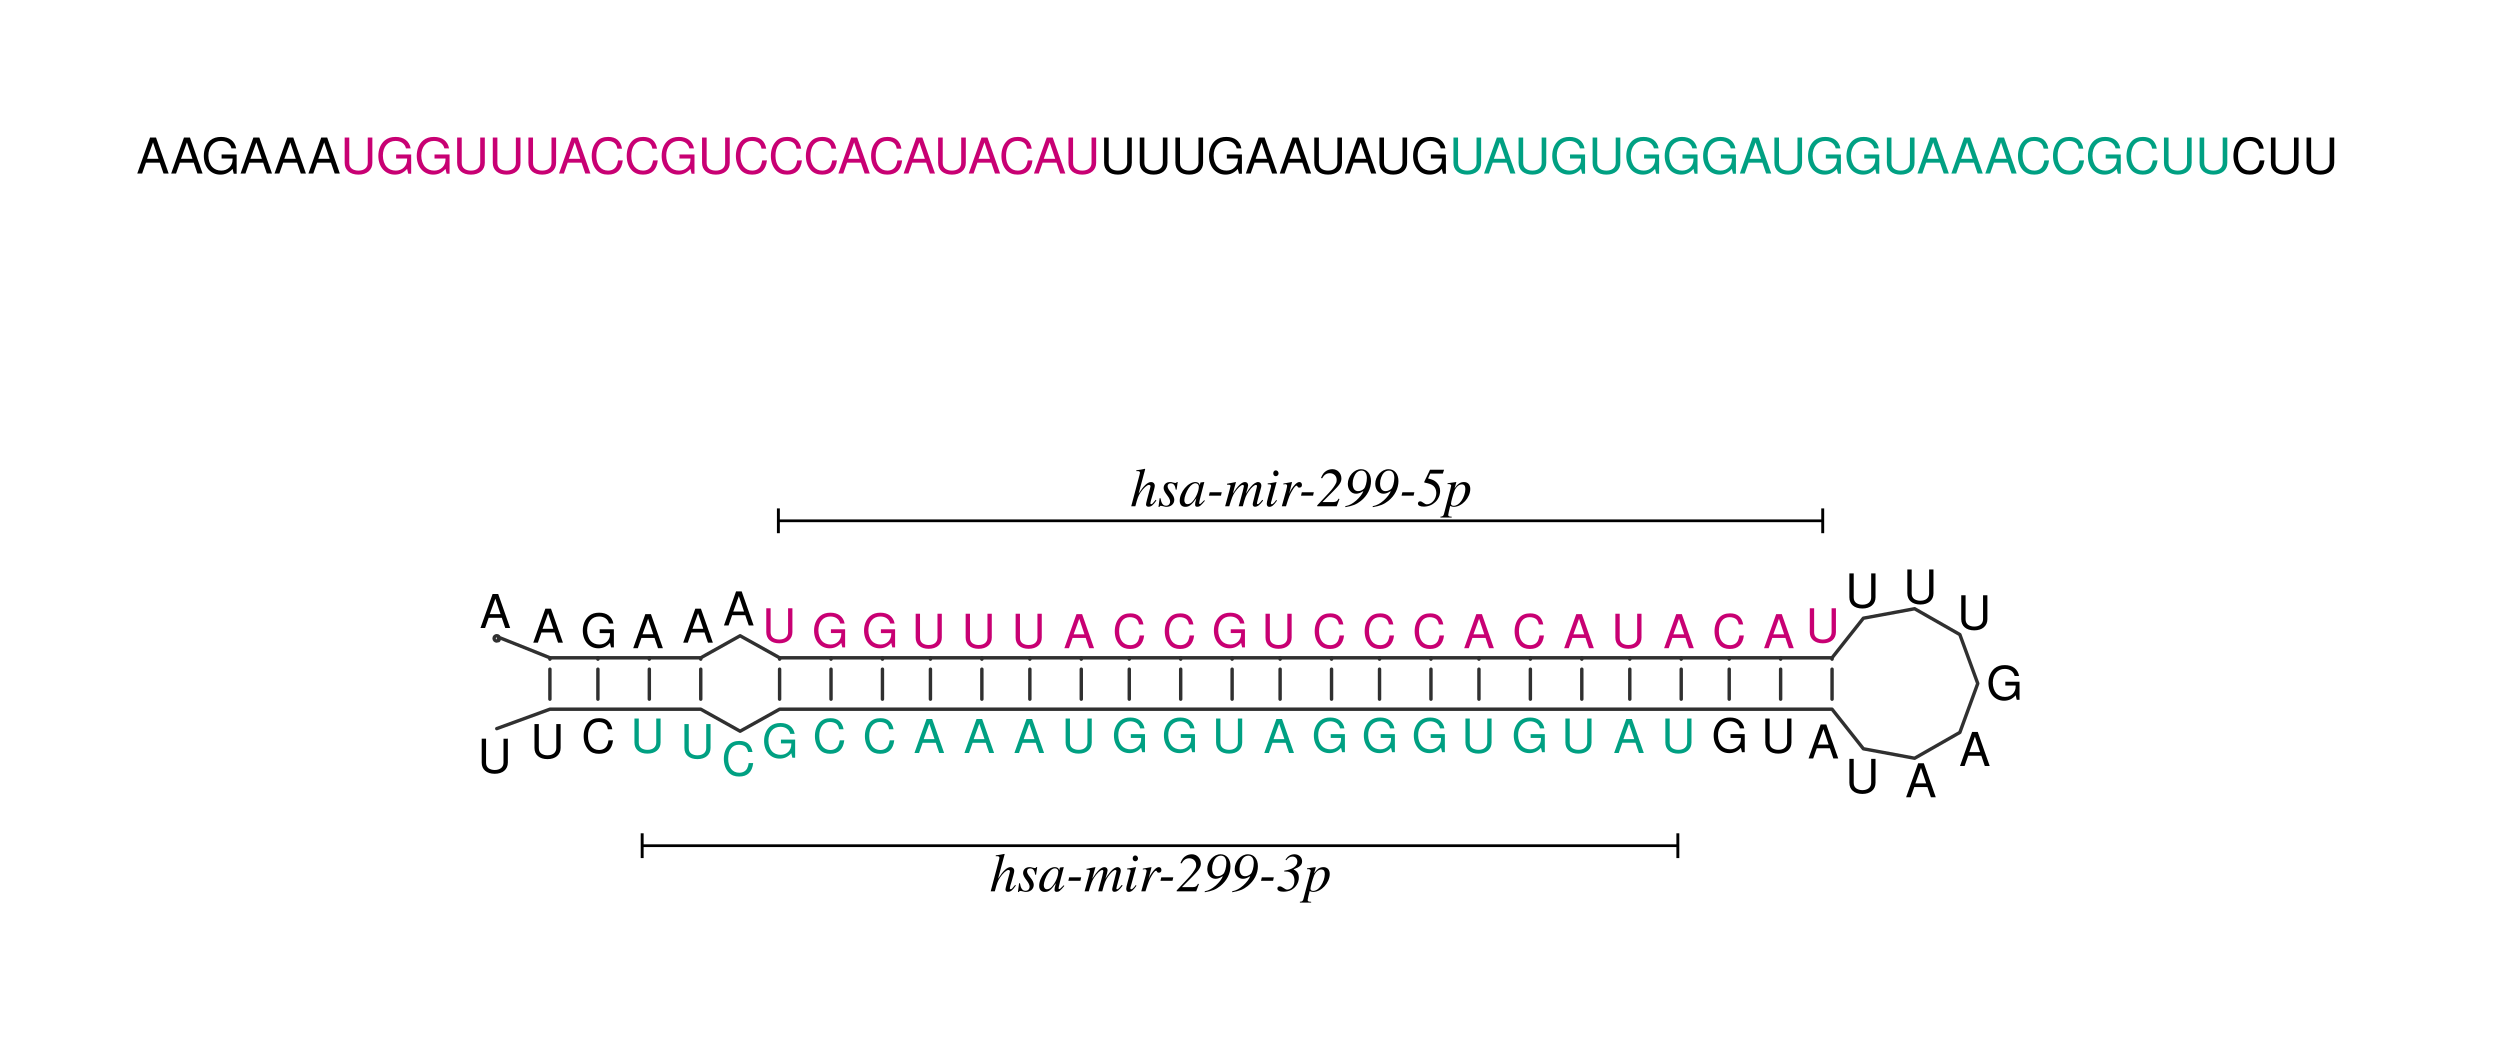
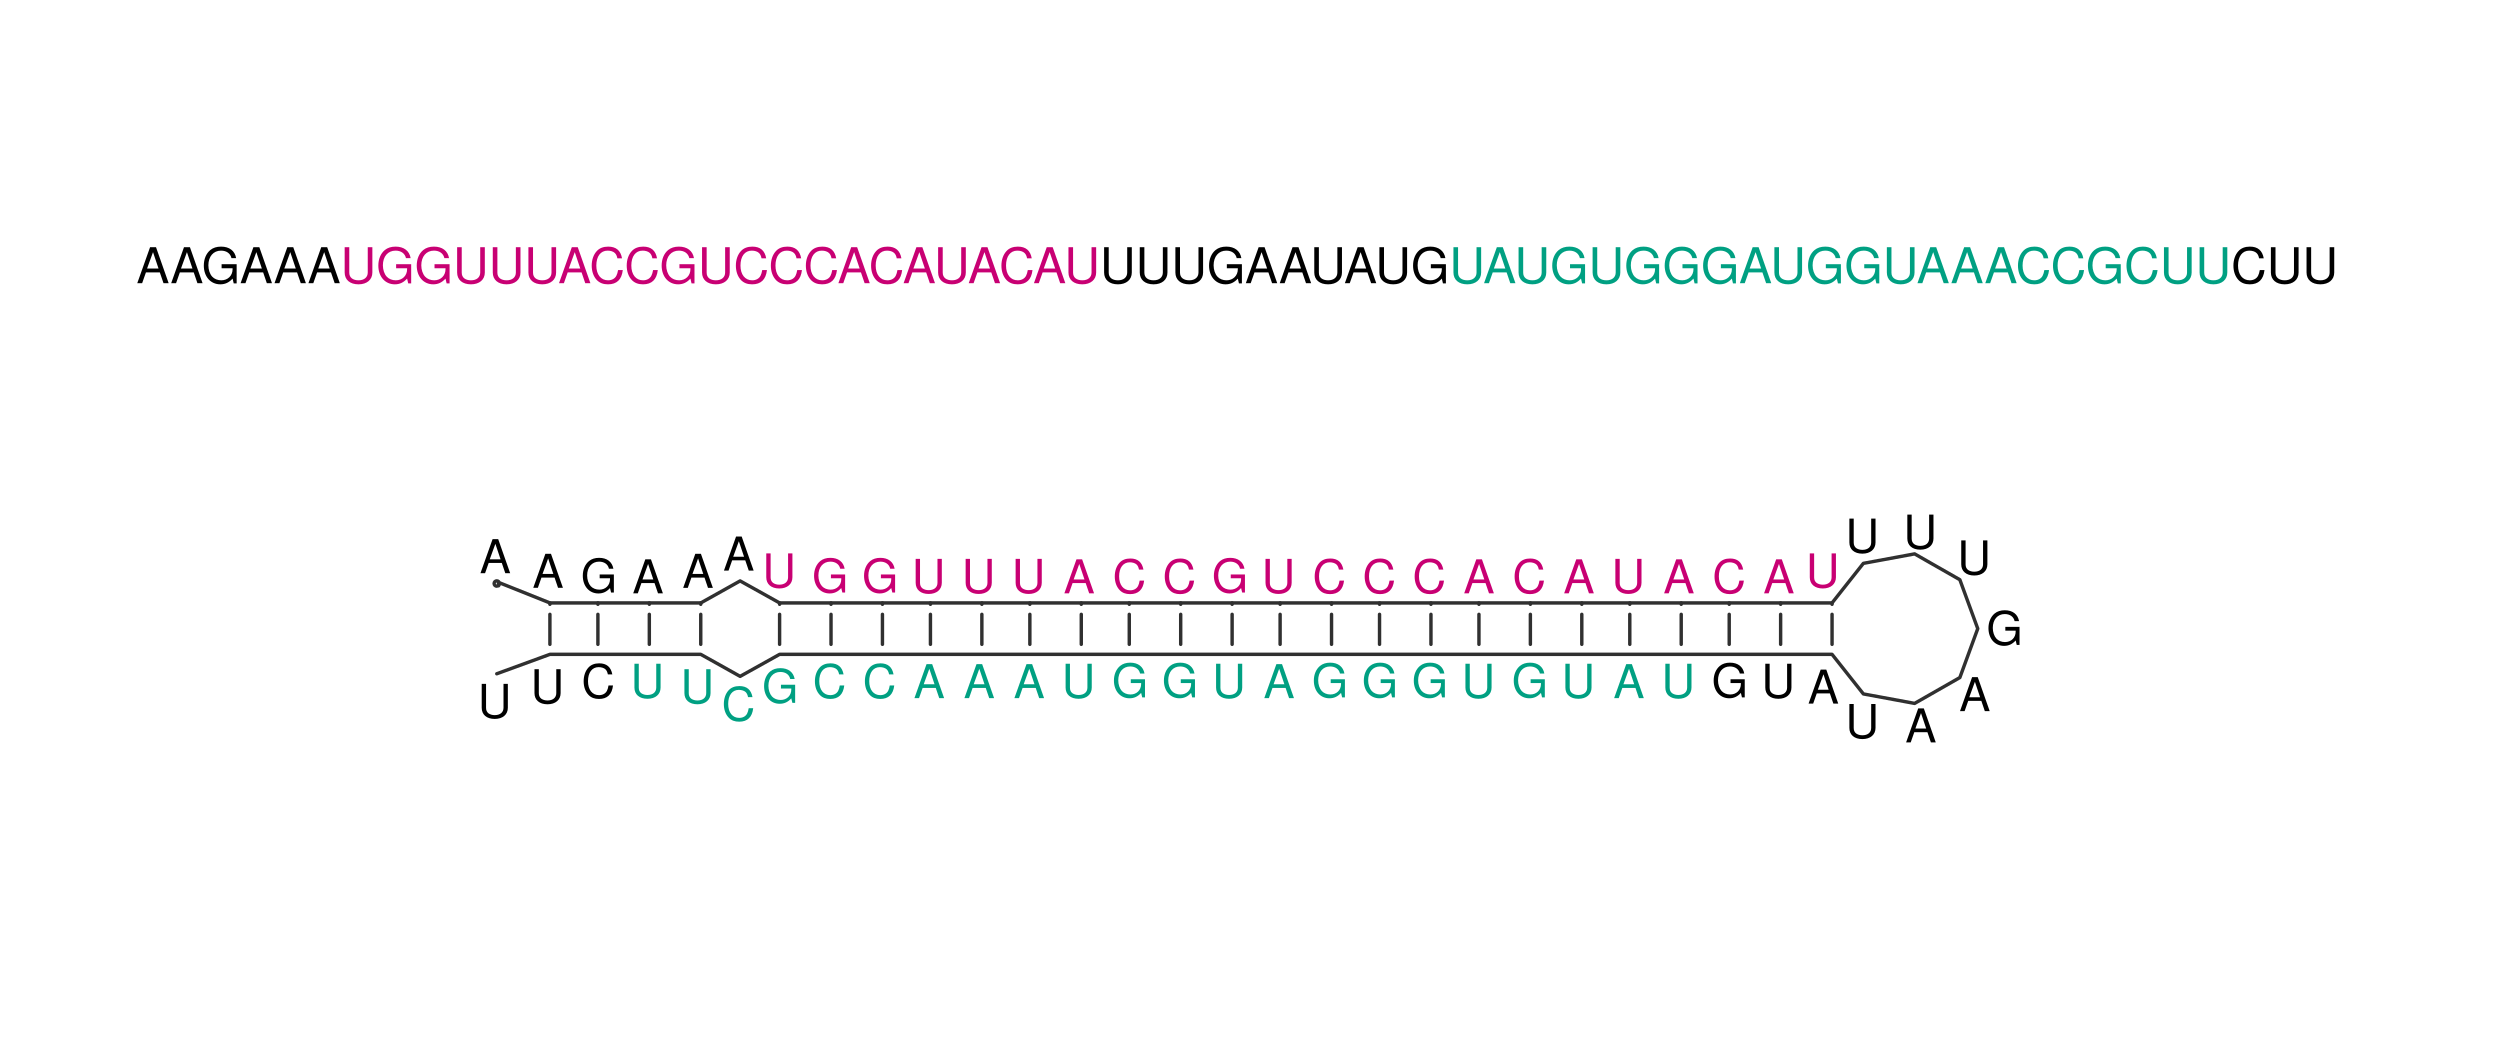
<svg xmlns="http://www.w3.org/2000/svg" xmlns:xlink="http://www.w3.org/1999/xlink" width="911.556" height="379.119" viewBox="0 0 729.245 303.295" version="1.1" id="svg2">
  <defs id="defs4">
    <marker orient="auto" refY="0" refX="0" id="StopL" style="overflow:visible">
      <path id="path4378" d="M 0,5.65 0,-5.65" style="fill:none;stroke:#000000;stroke-width:1pt" transform="scale(0.8,0.8)" />
    </marker>
    <g id="g6">
      <symbol overflow="visible" id="glyph0-0" style="overflow:visible">
        <path style="stroke:none" d="" id="path9" />
      </symbol>
      <symbol overflow="visible" id="glyph0-1" style="overflow:visible">
        <path style="stroke:none" d="M 6.453,-2.984 7.469,0 8.891,0 5.406,-9.922 l -1.641,0 L 0.234,0 1.578,0 2.625,-2.984 z m -0.359,-1.062 -3.156,0 1.641,-4.516 z" id="path12" />
      </symbol>
      <symbol overflow="visible" id="glyph0-2" style="overflow:visible">
        <path style="stroke:none" d="m 9.656,-5.234 -4.141,0 0,1.109 3.016,0 0,0.281 c 0,1.766 -1.297,3.047 -3.109,3.047 -1.016,0 -1.922,-0.375 -2.516,-1.016 -0.641,-0.703 -1.047,-1.891 -1.047,-3.109 0,-2.438 1.391,-4.047 3.484,-4.047 1.516,0 2.609,0.781 2.875,2.062 l 1.297,0 c -0.359,-2.016 -1.875,-3.172 -4.156,-3.172 -1.203,0 -2.188,0.312 -2.969,0.953 C 1.25,-8.172 0.594,-6.641 0.594,-4.859 c 0,3.047 1.875,5.172 4.547,5.172 1.344,0 2.422,-0.5 3.391,-1.578 l 0.312,1.312 0.812,0 z" id="path15" />
      </symbol>
      <symbol overflow="visible" id="glyph0-3" style="overflow:visible">
        <path style="stroke:none" d="m 7.516,-9.922 0,6.969 c 0,1.328 -0.969,2.156 -2.562,2.156 -0.734,0 -1.328,-0.188 -1.812,-0.516 -0.484,-0.391 -0.719,-0.891 -0.719,-1.641 l 0,-6.969 -1.266,0 0,6.969 c 0,2.016 1.438,3.266 3.797,3.266 2.328,0 3.828,-1.281 3.828,-3.266 l 0,-6.969 z" id="path18" />
      </symbol>
      <symbol overflow="visible" id="glyph0-4" style="overflow:visible">
        <path style="stroke:none" d="m 9.016,-6.844 c -0.406,-2.172 -1.656,-3.234 -3.828,-3.234 -1.344,0 -2.406,0.422 -3.141,1.234 -0.906,0.984 -1.391,2.391 -1.391,4 0,1.625 0.5,3.031 1.438,4 0.766,0.797 1.75,1.156 3.031,1.156 2.422,0 3.797,-1.312 4.094,-3.938 l -1.312,0 c -0.109,0.688 -0.25,1.141 -0.453,1.547 -0.406,0.812 -1.25,1.281 -2.312,1.281 -1.969,0 -3.219,-1.578 -3.219,-4.062 0,-2.547 1.188,-4.109 3.109,-4.109 0.812,0 1.562,0.25 1.969,0.625 0.359,0.344 0.562,0.766 0.719,1.5 z" id="path21" />
      </symbol>
    </g>
  </defs>
-   <path id="path24" d="m 144.907,186.987 c -0.43,0 -0.777,-0.348 -0.777,-0.777 0,-0.43 0.348,-0.777 0.777,-0.777 0.43,0 0.777,0.348 0.777,0.777 0,0.43 -0.348,0.777 -0.277,0.664 l 0,-1 15,6 44,0 11.488,-6.422 11.512,6.422 307,0 9.133,-11.543 14.945,-2.766 13.199,7.535 5.223,14.273 -5.223,14.273 -13.199,7.535 -14.945,-2.766 -9.133,-11.543 -307,0 -11.512,6.422 -11.488,-6.422 -44,0 -15.5,5.664" style="fill:none;stroke:#303030;stroke-width:1;stroke-linecap:round;stroke-linejoin:round;stroke-miterlimit:10;stroke-opacity:1" />
-   <path id="path26" d="m 160.407,206.874 0,-15 m 14,15 0,-15 m 15,15 0,-15 m 15,15 0,-15 m 23,15 0,-15 m 15,15 0,-15 m 15,15 0,-15 m 14,15 0,-15 m 15,15 0,-15 m 14,15 0,-15 m 15,15 0,-15 m 14,15 0,-15 m 15,15 0,-15 m 15,15 0,-15 m 14,15 0,-15 m 15,15 0,-15 m 14,15 0,-15 m 15,15 0,-15 m 14,15 0,-15 m 15,15 0,-15 m 15,15 0,-15 m 14,15 0,-15 m 15,15 0,-15 m 14,15 0,-15 m 15,15 0,-15 m 15,15 0,-15" style="fill:none;stroke:#303030;stroke-width:1;stroke-linecap:round;stroke-linejoin:round;stroke-miterlimit:10;stroke-opacity:1;stroke-dasharray:8.747, 2.925;stroke-dashoffset:8.747" />
-   <g id="g28" style="fill:#000000;fill-opacity:1" transform="translate(-130.3766,-15.34299)">
+   <path id="path24" d="m 144.907,170.987 c -0.43,0 -0.777,-0.348 -0.777,-0.777 0,-0.43 0.348,-0.777 0.777,-0.777 0.43,0 0.777,0.348 0.777,0.777 0,0.43 -0.348,0.777 -0.277,0.664 l 0,-1 15,6 44,0 11.488,-6.422 11.512,6.422 307,0 9.133,-11.543 14.945,-2.766 13.199,7.535 5.223,14.273 -5.223,14.273 -13.199,7.535 -14.945,-2.766 -9.133,-11.543 -307,0 -11.512,6.422 -11.488,-6.422 -44,0 -15.5,5.664" style="fill:none;stroke:#303030;stroke-width:1;stroke-linecap:round;stroke-linejoin:round;stroke-miterlimit:10;stroke-opacity:1" />
+   <path id="path26" d="m 160.407,190.874 0,-15 m 14,15 0,-15 m 15,15 0,-15 m 15,15 0,-15 m 23,15 0,-15 m 15,15 0,-15 m 15,15 0,-15 m 14,15 0,-15 m 15,15 0,-15 m 14,15 0,-15 m 15,15 0,-15 m 14,15 0,-15 m 15,15 0,-15 m 15,15 0,-15 m 14,15 0,-15 m 15,15 0,-15 m 14,15 0,-15 m 15,15 0,-15 m 14,15 0,-15 m 15,15 0,-15 m 15,15 0,-15 m 14,15 0,-15 m 15,15 0,-15 m 14,15 0,-15 m 15,15 0,-15 m 15,15 0,-15" style="fill:none;stroke:#303030;stroke-width:1;stroke-linecap:round;stroke-linejoin:round;stroke-miterlimit:10;stroke-opacity:1;stroke-dasharray:8.747, 2.925;stroke-dashoffset:8.747" />
+   <g id="g28" style="fill:#000000;fill-opacity:1" transform="translate(-130.3766,-31.34299)">
    <use height="842" width="595" id="use30" y="198.536" x="270.296" xlink:href="#glyph0-1" />
  </g>
-   <g id="g32" style="fill:#000000;fill-opacity:1" transform="translate(-120.859,-26.46054)">
+   <g id="g32" style="fill:#000000;fill-opacity:1" transform="translate(-120.859,-42.46054)">
    <use height="842" width="595" id="use34" y="213.93" x="276.173" xlink:href="#glyph0-1" />
  </g>
-   <g id="g36" style="fill:#000000;fill-opacity:1" transform="translate(-106.0095,-39.71013)">
+   <g id="g36" style="fill:#000000;fill-opacity:1" transform="translate(-106.0095,-55.71013)">
    <use height="842" width="595" id="use38" y="228.509" x="275.417" xlink:href="#glyph0-2" />
  </g>
-   <g id="g40" style="fill:#000000;fill-opacity:1" transform="translate(-91.70204,-54.01753)">
+   <g id="g40" style="fill:#000000;fill-opacity:1" transform="translate(-91.70204,-70.01753)">
    <use height="842" width="595" id="use42" y="243.087" x="276.173" xlink:href="#glyph0-1" />
  </g>
-   <g id="g44" style="fill:#000000;fill-opacity:1" transform="translate(-77.12355,-70.19602)">
+   <g id="g44" style="fill:#000000;fill-opacity:1" transform="translate(-77.12355,-86.19602)">
    <use height="842" width="595" id="use46" y="257.666" x="276.173" xlink:href="#glyph0-1" />
  </g>
-   <g id="g48" style="fill:#000000;fill-opacity:1" transform="translate(-58.59978,-87.08855)">
+   <g id="g48" style="fill:#000000;fill-opacity:1" transform="translate(-58.59978,-103.0885)">
    <use height="842" width="595" id="use50" y="269.526" x="269.541" xlink:href="#glyph0-1" />
  </g>
-   <g id="g52" style="fill:#c80073;fill-opacity:1" transform="translate(-53.43459,-94.04124)">
+   <g id="g52" style="fill:#c80073;fill-opacity:1" transform="translate(-53.43459,-110.0412)">
    <use height="842" width="595" id="use54" y="281.387" x="275.798" xlink:href="#glyph0-3" style="fill:#c80073;fill-opacity:1" />
  </g>
-   <g id="g56" style="fill:#c80073;fill-opacity:1" transform="translate(-38.55297,-107.1666)">
+   <g id="g56" style="fill:#c80073;fill-opacity:1" transform="translate(-38.55297,-123.1666)">
    <use height="842" width="595" id="use58" y="295.965" x="275.417" xlink:href="#glyph0-2" style="fill:#c80073;fill-opacity:1" />
  </g>
-   <g id="g60" style="fill:#c80073;fill-opacity:1" transform="translate(-23.97445,-121.7451)">
+   <g id="g60" style="fill:#c80073;fill-opacity:1" transform="translate(-23.97445,-137.7451)">
    <use height="842" width="595" id="use62" y="310.544" x="275.417" xlink:href="#glyph0-2" style="fill:#c80073;fill-opacity:1" />
  </g>
-   <g id="g64" style="fill:#c80073;fill-opacity:1" transform="translate(-9.855331,-136.1767)">
+   <g id="g64" style="fill:#c80073;fill-opacity:1" transform="translate(-9.855331,-152.1767)">
    <use height="842" width="595" id="use66" y="325.122" x="275.798" xlink:href="#glyph0-3" style="fill:#c80073;fill-opacity:1" />
  </g>
-   <g id="g68" style="fill:#c80073;fill-opacity:1" transform="translate(4.723159,-150.7552)">
+   <g id="g68" style="fill:#c80073;fill-opacity:1" transform="translate(4.723159,-166.7552)">
    <use height="842" width="595" id="use70" y="339.701" x="275.798" xlink:href="#glyph0-3" style="fill:#c80073;fill-opacity:1" />
  </g>
-   <g id="g72" style="fill:#c80073;fill-opacity:1" transform="translate(19.30168,-165.3338)">
+   <g id="g72" style="fill:#c80073;fill-opacity:1" transform="translate(19.30168,-181.3338)">
    <use height="842" width="595" id="use74" y="354.279" x="275.798" xlink:href="#glyph0-3" style="fill:#c80073;fill-opacity:1" />
  </g>
-   <g id="g76" style="fill:#c80073;fill-opacity:1" transform="translate(34.06846,-179.788)">
+   <g id="g76" style="fill:#c80073;fill-opacity:1" transform="translate(34.06846,-195.788)">
    <use height="842" width="595" id="use78" y="368.858" x="276.173" xlink:href="#glyph0-1" style="fill:#c80073;fill-opacity:1" />
  </g>
-   <g id="g80" style="fill:#c80073;fill-opacity:1" transform="translate(48.72429,-194.4439)">
+   <g id="g80" style="fill:#c80073;fill-opacity:1" transform="translate(48.72429,-210.4439)">
    <use height="842" width="595" id="use82" y="383.436" x="275.798" xlink:href="#glyph0-4" style="fill:#c80073;fill-opacity:1" />
  </g>
-   <g id="g84" style="fill:#c80073;fill-opacity:1" transform="translate(63.30278,-209.0224)">
+   <g id="g84" style="fill:#c80073;fill-opacity:1" transform="translate(63.30278,-225.0224)">
    <use height="842" width="595" id="use86" y="398.015" x="275.798" xlink:href="#glyph0-4" style="fill:#c80073;fill-opacity:1" />
  </g>
-   <g id="g88" style="fill:#c80073;fill-opacity:1" transform="translate(78.07506,-223.7946)">
+   <g id="g88" style="fill:#c80073;fill-opacity:1" transform="translate(78.07506,-239.7946)">
    <use height="842" width="595" id="use90" y="412.593" x="275.417" xlink:href="#glyph0-2" style="fill:#c80073;fill-opacity:1" />
  </g>
-   <g id="g92" style="fill:#c80073;fill-opacity:1" transform="translate(92.19455,-238.2266)">
+   <g id="g92" style="fill:#c80073;fill-opacity:1" transform="translate(92.19455,-254.2266)">
    <use height="842" width="595" id="use94" y="427.172" x="275.798" xlink:href="#glyph0-3" style="fill:#c80073;fill-opacity:1" />
  </g>
-   <g id="g96" style="fill:#c80073;fill-opacity:1" transform="translate(107.0387,-252.7583)">
+   <g id="g96" style="fill:#c80073;fill-opacity:1" transform="translate(107.0387,-268.7583)">
    <use height="842" width="595" id="use98" y="441.75" x="275.798" xlink:href="#glyph0-4" style="fill:#c80073;fill-opacity:1" />
  </g>
-   <g id="g100" style="fill:#c80073;fill-opacity:1" transform="translate(121.6172,-267.3368)">
+   <g id="g100" style="fill:#c80073;fill-opacity:1" transform="translate(121.6172,-283.3368)">
    <use height="842" width="595" id="use102" y="456.329" x="275.798" xlink:href="#glyph0-4" style="fill:#c80073;fill-opacity:1" />
  </g>
-   <g id="g104" style="fill:#c80073;fill-opacity:1" transform="translate(136.1957,-281.9153)">
+   <g id="g104" style="fill:#c80073;fill-opacity:1" transform="translate(136.1957,-297.9153)">
    <use height="842" width="595" id="use106" y="470.908" x="275.798" xlink:href="#glyph0-4" style="fill:#c80073;fill-opacity:1" />
  </g>
-   <g id="g108" style="fill:#c80073;fill-opacity:1" transform="translate(150.6969,-296.4164)">
+   <g id="g108" style="fill:#c80073;fill-opacity:1" transform="translate(150.6969,-312.4164)">
    <use height="842" width="595" id="use110" y="485.486" x="276.173" xlink:href="#glyph0-1" style="fill:#c80073;fill-opacity:1" />
  </g>
-   <g id="g112" style="fill:#c80073;fill-opacity:1" transform="translate(165.3527,-311.0723)">
+   <g id="g112" style="fill:#c80073;fill-opacity:1" transform="translate(165.3527,-327.0723)">
    <use height="842" width="595" id="use114" y="500.065" x="275.798" xlink:href="#glyph0-4" style="fill:#c80073;fill-opacity:1" />
  </g>
-   <g id="g116" style="fill:#c80073;fill-opacity:1" transform="translate(179.8539,-325.5734)">
+   <g id="g116" style="fill:#c80073;fill-opacity:1" transform="translate(179.8539,-341.5734)">
    <use height="842" width="595" id="use118" y="514.643" x="276.173" xlink:href="#glyph0-1" style="fill:#c80073;fill-opacity:1" />
  </g>
-   <g id="g120" style="fill:#c80073;fill-opacity:1" transform="translate(194.2441,-340.2761)">
+   <g id="g120" style="fill:#c80073;fill-opacity:1" transform="translate(194.2441,-356.2761)">
    <use height="842" width="595" id="use122" y="529.221" x="275.798" xlink:href="#glyph0-3" style="fill:#c80073;fill-opacity:1" />
  </g>
-   <g id="g124" style="fill:#c80073;fill-opacity:1" transform="translate(209.0109,-354.7304)">
+   <g id="g124" style="fill:#c80073;fill-opacity:1" transform="translate(209.0109,-370.7304)">
    <use height="842" width="595" id="use126" y="543.8" x="276.173" xlink:href="#glyph0-1" style="fill:#c80073;fill-opacity:1" />
  </g>
-   <g id="g128" style="fill:#c80073;fill-opacity:1" transform="translate(223.6667,-369.3863)">
+   <g id="g128" style="fill:#c80073;fill-opacity:1" transform="translate(223.6667,-385.3863)">
    <use height="842" width="595" id="use130" y="558.378" x="275.798" xlink:href="#glyph0-4" style="fill:#c80073;fill-opacity:1" />
  </g>
-   <g id="g132" style="fill:#c80073;fill-opacity:1" transform="translate(238.1678,-383.8874)">
+   <g id="g132" style="fill:#c80073;fill-opacity:1" transform="translate(238.1678,-399.8874)">
    <use height="842" width="595" id="use134" y="572.957" x="276.173" xlink:href="#glyph0-1" style="fill:#c80073;fill-opacity:1" />
  </g>
-   <g id="g136" style="fill:#c80073;fill-opacity:1" transform="translate(250.9581,-400.1902)">
+   <g id="g136" style="fill:#c80073;fill-opacity:1" transform="translate(250.9581,-416.1902)">
    <use height="842" width="595" id="use138" y="587.536" x="275.798" xlink:href="#glyph0-3" style="fill:#c80073;fill-opacity:1" />
  </g>
-   <g id="g140" style="fill:#000000;fill-opacity:1" transform="translate(274.2593,-419.9788)">
+   <g id="g140" style="fill:#000000;fill-opacity:1" transform="translate(274.2593,-435.9788)">
    <use height="842" width="595" id="use142" y="597.169" x="264.044" xlink:href="#glyph0-3" />
  </g>
-   <g id="g144" style="fill:#000000;fill-opacity:1" transform="translate(293.9264,-436.0866)">
+   <g id="g144" style="fill:#000000;fill-opacity:1" transform="translate(293.9264,-452.0866)">
    <use height="842" width="595" id="use146" y="612.114" x="261.281" xlink:href="#glyph0-3" />
  </g>
-   <g id="g148" style="fill:#000000;fill-opacity:1" transform="translate(302.1198,-441.7518)">
+   <g id="g148" style="fill:#000000;fill-opacity:1" transform="translate(302.1198,-457.7518)">
    <use height="842" width="595" id="use150" y="625.314" x="268.815" xlink:href="#glyph0-3" />
  </g>
-   <g id="g152" style="fill:#000000;fill-opacity:1" transform="translate(296.7279,-426.4475)">
+   <g id="g152" style="fill:#000000;fill-opacity:1" transform="translate(296.7279,-442.4475)">
    <use height="842" width="595" id="use154" y="630.535" x="282.707" xlink:href="#glyph0-2" />
  </g>
-   <g id="g156" style="fill:#000000;fill-opacity:1" transform="translate(273.7624,-401.882)">
+   <g id="g156" style="fill:#000000;fill-opacity:1" transform="translate(273.7624,-417.882)">
    <use height="842" width="595" id="use158" y="625.314" x="297.735" xlink:href="#glyph0-1" />
  </g>
-   <g id="g160" style="fill:#000000;fill-opacity:1" transform="translate(250.501,-379.5487)">
+   <g id="g160" style="fill:#000000;fill-opacity:1" transform="translate(250.501,-395.5487)">
    <use height="842" width="595" id="use162" y="612.114" x="305.269" xlink:href="#glyph0-1" />
  </g>
-   <g id="g164" style="fill:#000000;fill-opacity:1" transform="translate(236.1714,-365.891)">
+   <g id="g164" style="fill:#000000;fill-opacity:1" transform="translate(236.1714,-381.891)">
    <use height="842" width="595" id="use166" y="597.169" x="302.132" xlink:href="#glyph0-3" />
  </g>
-   <g id="g168" style="fill:#000000;fill-opacity:1" transform="translate(236.5679,-366.2875)">
+   <g id="g168" style="fill:#000000;fill-opacity:1" transform="translate(236.5679,-382.2875)">
    <use height="842" width="595" id="use170" y="587.536" x="290.751" xlink:href="#glyph0-1" />
  </g>
-   <g id="g172" style="fill:#000000;fill-opacity:1" transform="translate(223.4011,-353.4332)">
+   <g id="g172" style="fill:#000000;fill-opacity:1" transform="translate(223.4011,-369.4332)">
    <use height="842" width="595" id="use174" y="572.957" x="290.377" xlink:href="#glyph0-3" />
  </g>
-   <g id="g176" style="fill:#000000;fill-opacity:1" transform="translate(209.282,-339.0015)">
+   <g id="g176" style="fill:#000000;fill-opacity:1" transform="translate(209.282,-355.0015)">
    <use height="842" width="595" id="use178" y="558.378" x="289.996" xlink:href="#glyph0-2" />
  </g>
-   <g id="g180" style="fill:#00a082;fill-opacity:1" transform="translate(194.2441,-324.2762)">
+   <g id="g180" style="fill:#00a082;fill-opacity:1" transform="translate(194.2441,-340.2762)">
    <use height="842" width="595" id="use182" y="543.8" x="290.377" xlink:href="#glyph0-3" style="fill:#00a082;fill-opacity:1" />
  </g>
-   <g id="g184" style="fill:#00a082;fill-opacity:1" transform="translate(179.8539,-309.5735)">
+   <g id="g184" style="fill:#00a082;fill-opacity:1" transform="translate(179.8539,-325.5735)">
    <use height="842" width="595" id="use186" y="529.221" x="290.751" xlink:href="#glyph0-1" style="fill:#00a082;fill-opacity:1" />
  </g>
-   <g id="g188" style="fill:#00a082;fill-opacity:1" transform="translate(165.0871,-295.1192)">
+   <g id="g188" style="fill:#00a082;fill-opacity:1" transform="translate(165.0871,-311.1192)">
    <use height="842" width="595" id="use190" y="514.643" x="290.377" xlink:href="#glyph0-3" style="fill:#00a082;fill-opacity:1" />
  </g>
-   <g id="g192" style="fill:#00a082;fill-opacity:1" transform="translate(150.968,-280.6876)">
+   <g id="g192" style="fill:#00a082;fill-opacity:1" transform="translate(150.968,-296.6876)">
    <use height="842" width="595" id="use194" y="500.065" x="289.996" xlink:href="#glyph0-2" style="fill:#00a082;fill-opacity:1" />
  </g>
-   <g id="g196" style="fill:#00a082;fill-opacity:1" transform="translate(135.9301,-265.9622)">
+   <g id="g196" style="fill:#00a082;fill-opacity:1" transform="translate(135.9301,-281.9622)">
    <use height="842" width="595" id="use198" y="485.486" x="290.377" xlink:href="#glyph0-3" style="fill:#00a082;fill-opacity:1" />
  </g>
-   <g id="g200" style="fill:#00a082;fill-opacity:1" transform="translate(121.811,-251.5306)">
+   <g id="g200" style="fill:#00a082;fill-opacity:1" transform="translate(121.811,-267.5306)">
    <use height="842" width="595" id="use202" y="470.908" x="289.996" xlink:href="#glyph0-2" style="fill:#00a082;fill-opacity:1" />
  </g>
-   <g id="g204" style="fill:#00a082;fill-opacity:1" transform="translate(107.2325,-236.9521)">
+   <g id="g204" style="fill:#00a082;fill-opacity:1" transform="translate(107.2325,-252.9521)">
    <use height="842" width="595" id="use206" y="456.329" x="289.996" xlink:href="#glyph0-2" style="fill:#00a082;fill-opacity:1" />
  </g>
-   <g id="g208" style="fill:#00a082;fill-opacity:1" transform="translate(92.65397,-222.3735)">
+   <g id="g208" style="fill:#00a082;fill-opacity:1" transform="translate(92.65397,-238.3735)">
    <use height="842" width="595" id="use210" y="441.75" x="289.996" xlink:href="#glyph0-2" style="fill:#00a082;fill-opacity:1" />
  </g>
-   <g id="g212" style="fill:#00a082;fill-opacity:1" transform="translate(77.80439,-207.524)">
+   <g id="g212" style="fill:#00a082;fill-opacity:1" transform="translate(77.80439,-223.524)">
    <use height="842" width="595" id="use214" y="427.172" x="290.751" xlink:href="#glyph0-1" style="fill:#00a082;fill-opacity:1" />
  </g>
-   <g id="g216" style="fill:#00a082;fill-opacity:1" transform="translate(63.1935,-193.0693)">
+   <g id="g216" style="fill:#00a082;fill-opacity:1" transform="translate(63.1935,-209.0693)">
    <use height="842" width="595" id="use218" y="412.593" x="290.377" xlink:href="#glyph0-3" style="fill:#00a082;fill-opacity:1" />
  </g>
-   <g id="g220" style="fill:#00a082;fill-opacity:1" transform="translate(48.91807,-178.6377)">
+   <g id="g220" style="fill:#00a082;fill-opacity:1" transform="translate(48.91807,-194.6377)">
    <use height="842" width="595" id="use222" y="398.015" x="289.996" xlink:href="#glyph0-2" style="fill:#00a082;fill-opacity:1" />
  </g>
-   <g id="g224" style="fill:#00a082;fill-opacity:1" transform="translate(34.33958,-164.0592)">
+   <g id="g224" style="fill:#00a082;fill-opacity:1" transform="translate(34.33958,-180.0592)">
    <use height="842" width="595" id="use226" y="383.436" x="289.996" xlink:href="#glyph0-2" style="fill:#00a082;fill-opacity:1" />
  </g>
-   <g id="g228" style="fill:#00a082;fill-opacity:1" transform="translate(19.30173,-149.3338)">
+   <g id="g228" style="fill:#00a082;fill-opacity:1" transform="translate(19.30173,-165.3338)">
    <use height="842" width="595" id="use230" y="368.858" x="290.377" xlink:href="#glyph0-3" style="fill:#00a082;fill-opacity:1" />
  </g>
-   <g id="g232" style="fill:#00a082;fill-opacity:1" transform="translate(4.911509,-134.6311)">
+   <g id="g232" style="fill:#00a082;fill-opacity:1" transform="translate(4.911509,-150.6311)">
    <use height="842" width="595" id="use234" y="354.279" x="290.751" xlink:href="#glyph0-1" style="fill:#00a082;fill-opacity:1" />
  </g>
-   <g id="g236" style="fill:#00a082;fill-opacity:1" transform="translate(-9.667011,-120.0526)">
+   <g id="g236" style="fill:#00a082;fill-opacity:1" transform="translate(-9.667011,-136.0526)">
    <use height="842" width="595" id="use238" y="339.701" x="290.751" xlink:href="#glyph0-1" style="fill:#00a082;fill-opacity:1" />
  </g>
-   <g id="g240" style="fill:#00a082;fill-opacity:1" transform="translate(-24.2455,-105.4741)">
+   <g id="g240" style="fill:#00a082;fill-opacity:1" transform="translate(-24.2455,-121.4741)">
    <use height="842" width="595" id="use242" y="325.122" x="290.751" xlink:href="#glyph0-1" style="fill:#00a082;fill-opacity:1" />
  </g>
-   <g id="g244" style="fill:#00a082;fill-opacity:1" transform="translate(-38.74663,-90.97295)">
+   <g id="g244" style="fill:#00a082;fill-opacity:1" transform="translate(-38.74663,-106.9729)">
    <use height="842" width="595" id="use246" y="310.544" x="290.377" xlink:href="#glyph0-4" style="fill:#00a082;fill-opacity:1" />
  </g>
-   <g id="g248" style="fill:#00a082;fill-opacity:1" transform="translate(-53.32516,-76.39443)">
+   <g id="g248" style="fill:#00a082;fill-opacity:1" transform="translate(-53.32516,-92.39443)">
    <use height="842" width="595" id="use250" y="295.965" x="290.377" xlink:href="#glyph0-4" style="fill:#00a082;fill-opacity:1" />
  </g>
-   <g id="g252" style="fill:#00a082;fill-opacity:1" transform="translate(-67.70992,-60.40966)">
+   <g id="g252" style="fill:#00a082;fill-opacity:1" transform="translate(-67.70992,-76.40966)">
    <use height="842" width="595" id="use254" y="281.387" x="289.996" xlink:href="#glyph0-2" style="fill:#00a082;fill-opacity:1" />
  </g>
-   <g id="g256" style="fill:#00a082;fill-opacity:1" transform="translate(-86.5212,-43.32338)">
+   <g id="g256" style="fill:#00a082;fill-opacity:1" transform="translate(-86.5212,-59.32338)">
    <use height="842" width="595" id="use258" y="269.526" x="297.009" xlink:href="#glyph0-4" style="fill:#00a082;fill-opacity:1" />
  </g>
-   <g id="g260" style="fill:#00a082;fill-opacity:1" transform="translate(-91.89027,-36.5418)">
+   <g id="g260" style="fill:#00a082;fill-opacity:1" transform="translate(-91.89027,-52.5418)">
    <use height="842" width="595" id="use262" y="257.666" x="290.377" xlink:href="#glyph0-3" style="fill:#00a082;fill-opacity:1" />
  </g>
-   <g id="g264" style="fill:#00a082;fill-opacity:1" transform="translate(-106.4688,-23.56331)">
+   <g id="g264" style="fill:#00a082;fill-opacity:1" transform="translate(-106.4688,-39.56331)">
    <use height="842" width="595" id="use266" y="243.087" x="290.377" xlink:href="#glyph0-3" style="fill:#00a082;fill-opacity:1" />
  </g>
-   <g id="g268" style="fill:#000000;fill-opacity:1" transform="translate(-120.7816,-8.937939)">
+   <g id="g268" style="fill:#000000;fill-opacity:1" transform="translate(-120.7816,-24.93794)">
    <use height="842" width="595" id="use270" y="228.509" x="290.377" xlink:href="#glyph0-4" />
  </g>
-   <g id="g272" style="fill:#000000;fill-opacity:1" transform="translate(-135.6258,7.193691)">
+   <g id="g272" style="fill:#000000;fill-opacity:1" transform="translate(-135.6258,-8.806309)">
    <use height="842" width="595" id="use274" y="213.93" x="290.377" xlink:href="#glyph0-3" />
  </g>
-   <g id="g276" style="fill:#000000;fill-opacity:1" transform="translate(-156.8964,26.86435)">
+   <g id="g276" style="fill:#000000;fill-opacity:1" transform="translate(-156.8964,10.86435)">
    <use height="842" width="595" id="use278" y="198.536" x="296.253" xlink:href="#glyph0-3" />
  </g>
  <text xml:space="preserve" style="font-size:32px;font-style:normal;font-weight:normal;line-height:125%;letter-spacing:0px;word-spacing:0px;fill:#000000;fill-opacity:1;stroke:none;font-family:Sans" x="145.665" y="128.009" id="text3387">
    <tspan id="tspan3389" x="145.665" y="128.009" />
  </text>
-   <text xml:space="preserve" style="font-size:32px;font-style:normal;font-weight:normal;line-height:125%;letter-spacing:0px;word-spacing:0px;fill:#000000;fill-opacity:1;stroke:none;font-family:Sans" x="39.789" y="50.61" id="text3391">
-     <tspan id="tspan3393" x="39.789" y="50.61" style="font-size:14.4px;font-style:normal;font-variant:normal;font-weight:normal;font-stretch:normal;font-family:Helvetica;-inkscape-font-specification:Helvetica">AAGAAA<tspan style="fill:#c80073;fill-opacity:1" id="tspan5203">UGGUUUACCGUCCCACAUACAU</tspan>UUUGAAUAUG<tspan style="fill:#00a082;fill-opacity:1" id="tspan5207">UAUGUGGGAUGGUAAACCGCUU</tspan>CUU</tspan>
-   </text>
-   <path style="fill:none;stroke:#000000;stroke-width:0.8px;stroke-linecap:butt;stroke-linejoin:miter;stroke-opacity:1;marker-start:url(#StopL);marker-end:url(#StopL)" d="m 187.319,246.687 302.107,0" id="path4021" />
-   <path style="fill:none;stroke:#000000;stroke-width:0.8px;stroke-linecap:butt;stroke-linejoin:miter;stroke-opacity:1;marker-start:url(#StopL);marker-mid:none;marker-end:url(#StopL)" d="m 227.053,151.916 304.63,0" id="path4023" />
-   <text xml:space="preserve" style="font-size:16px;font-style:normal;font-variant:normal;font-weight:normal;font-stretch:normal;line-height:125%;letter-spacing:0px;word-spacing:0px;fill:#000000;fill-opacity:1;stroke:none;font-family:Times;-inkscape-font-specification:Times" x="329.681" y="147.67" id="text5195">
-     <tspan id="tspan5197" x="329.681" y="147.67" style="font-style:italic;-inkscape-font-specification:Times Medium Italic">hsa-mir-299-5p</tspan>
-   </text>
-   <text xml:space="preserve" style="font-size:16px;font-style:normal;font-variant:normal;font-weight:normal;font-stretch:normal;line-height:125%;letter-spacing:0px;word-spacing:0px;fill:#000000;fill-opacity:1;stroke:none;font-family:Times;-inkscape-font-specification:Times" x="288.685" y="259.998" id="text5199">
-     <tspan id="tspan5201" x="288.685" y="259.998" style="font-style:italic;-inkscape-font-specification:Times Medium Italic">hsa-mir-299-3p</tspan>
+   <text xml:space="preserve" style="font-size:32px;font-style:normal;font-weight:normal;line-height:125%;letter-spacing:0px;word-spacing:0px;fill:#000000;fill-opacity:1;stroke:none;font-family:Sans" x="39.789" y="82.61" id="text3391">
+     <tspan id="tspan3393" x="39.789" y="82.61" style="font-size:14.4px;font-style:normal;font-variant:normal;font-weight:normal;font-stretch:normal;font-family:Helvetica;-inkscape-font-specification:Helvetica">AAGAAA<tspan style="fill:#c80073;fill-opacity:1" id="tspan5203">UGGUUUACCGUCCCACAUACAU</tspan>UUUGAAUAUG<tspan style="fill:#00a082;fill-opacity:1" id="tspan5207">UAUGUGGGAUGGUAAACCGCUU</tspan>CUU</tspan>
  </text>
</svg>
